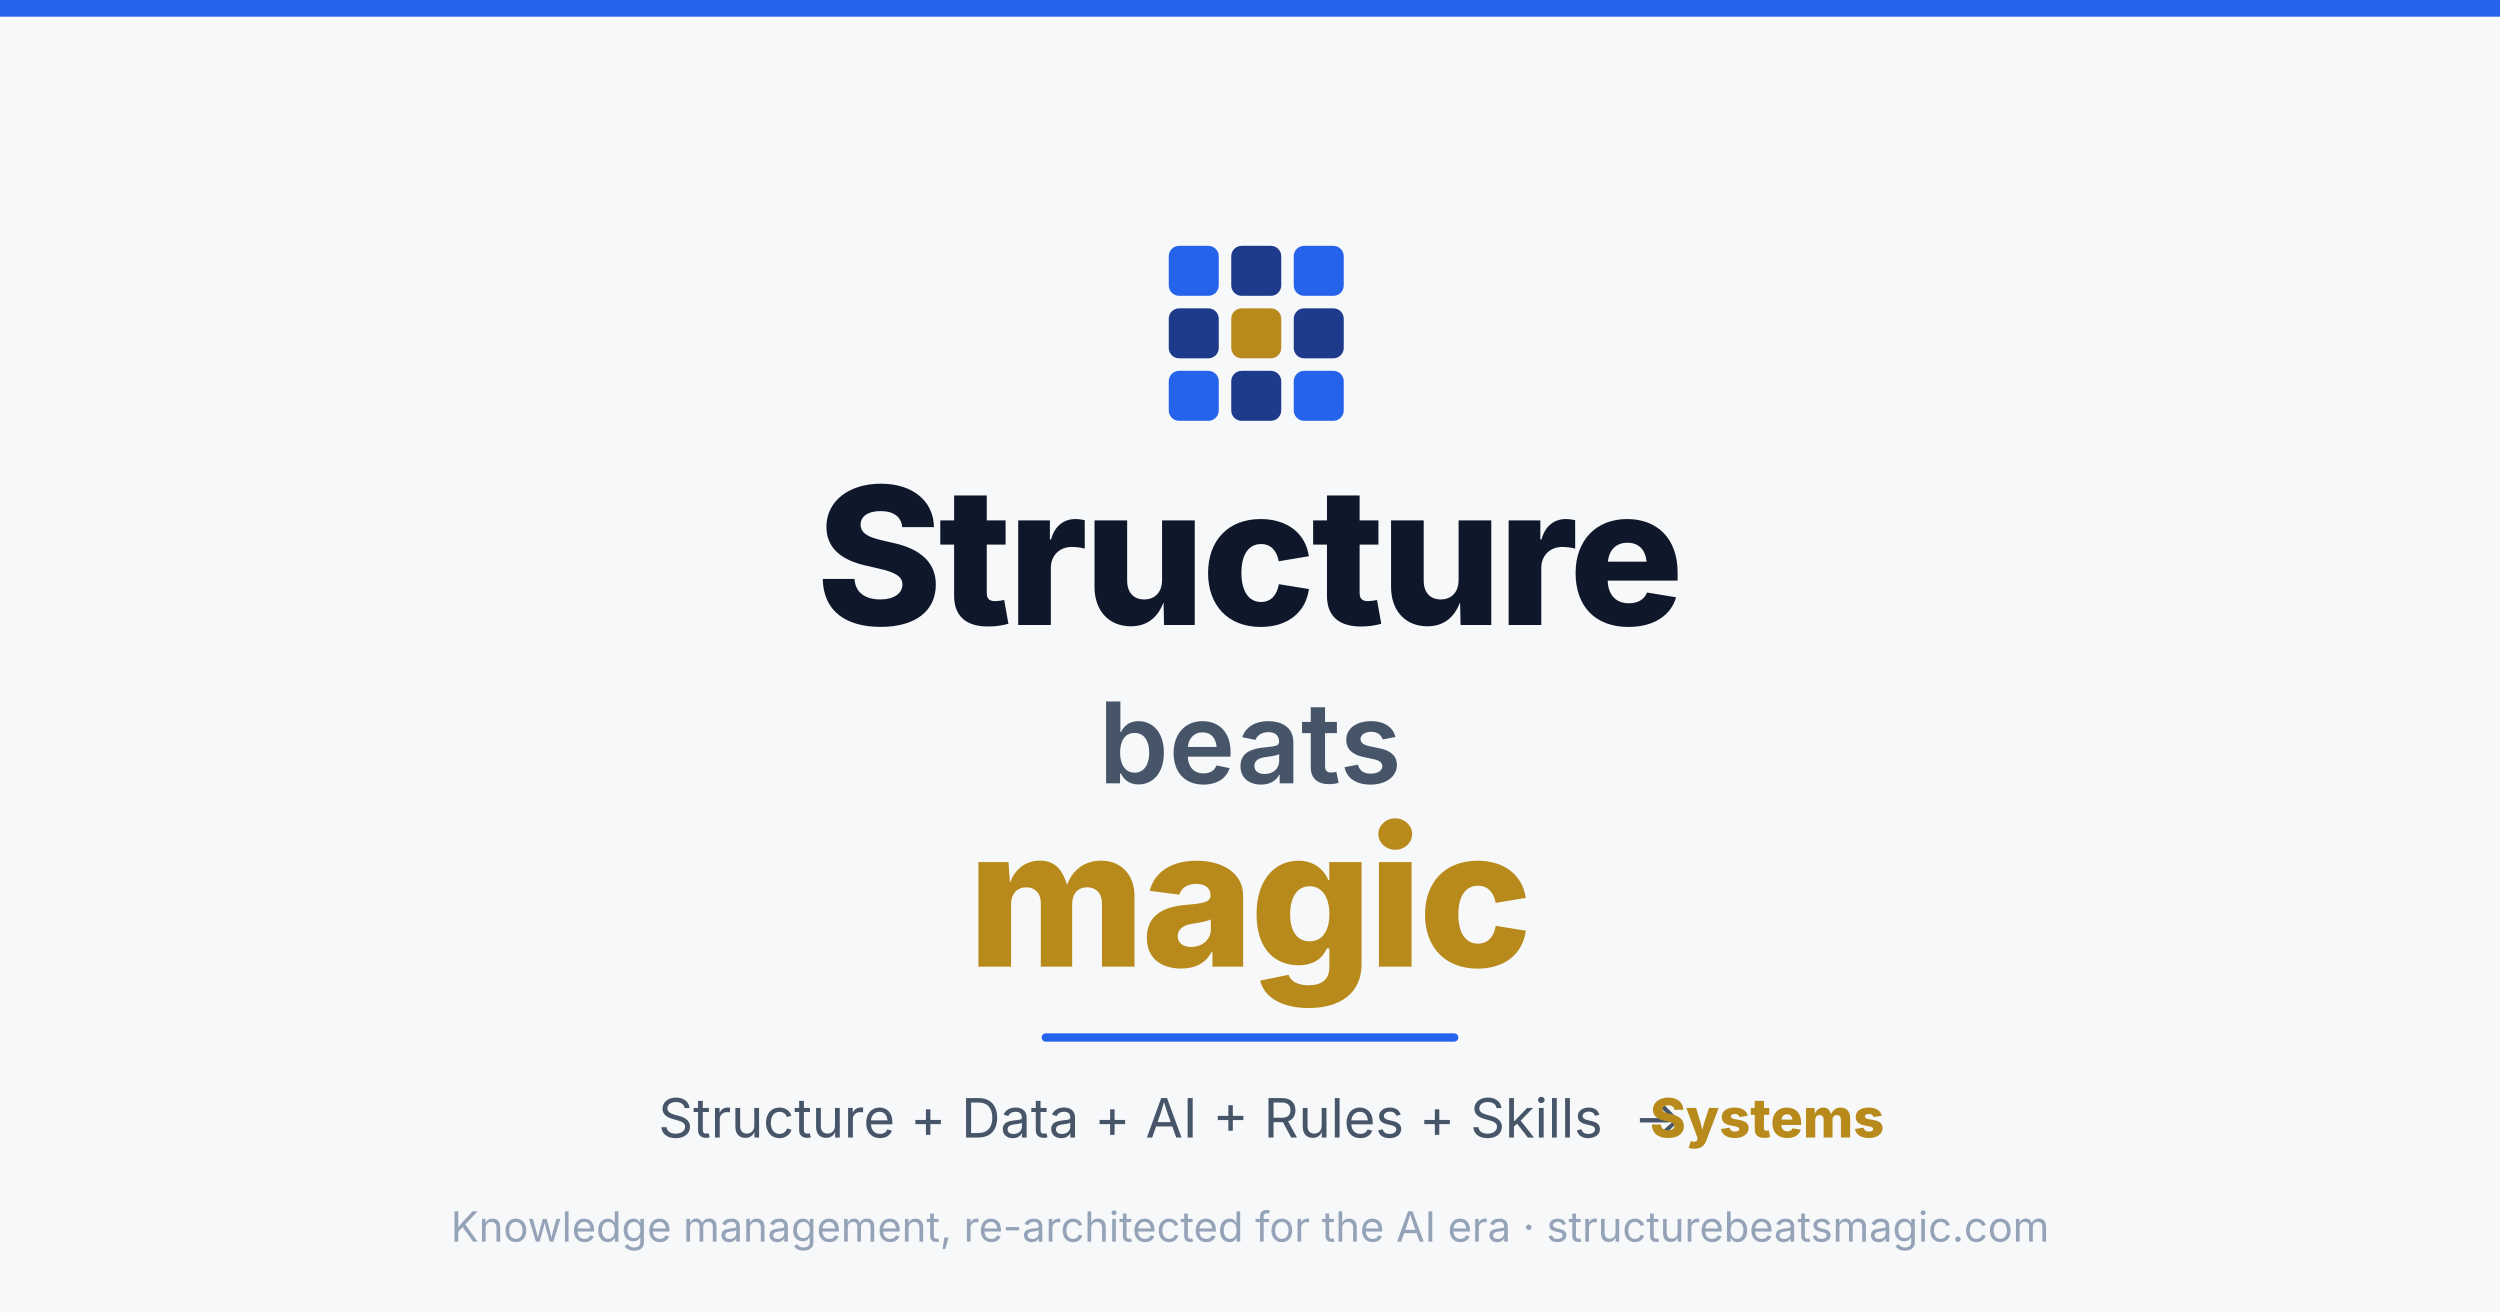
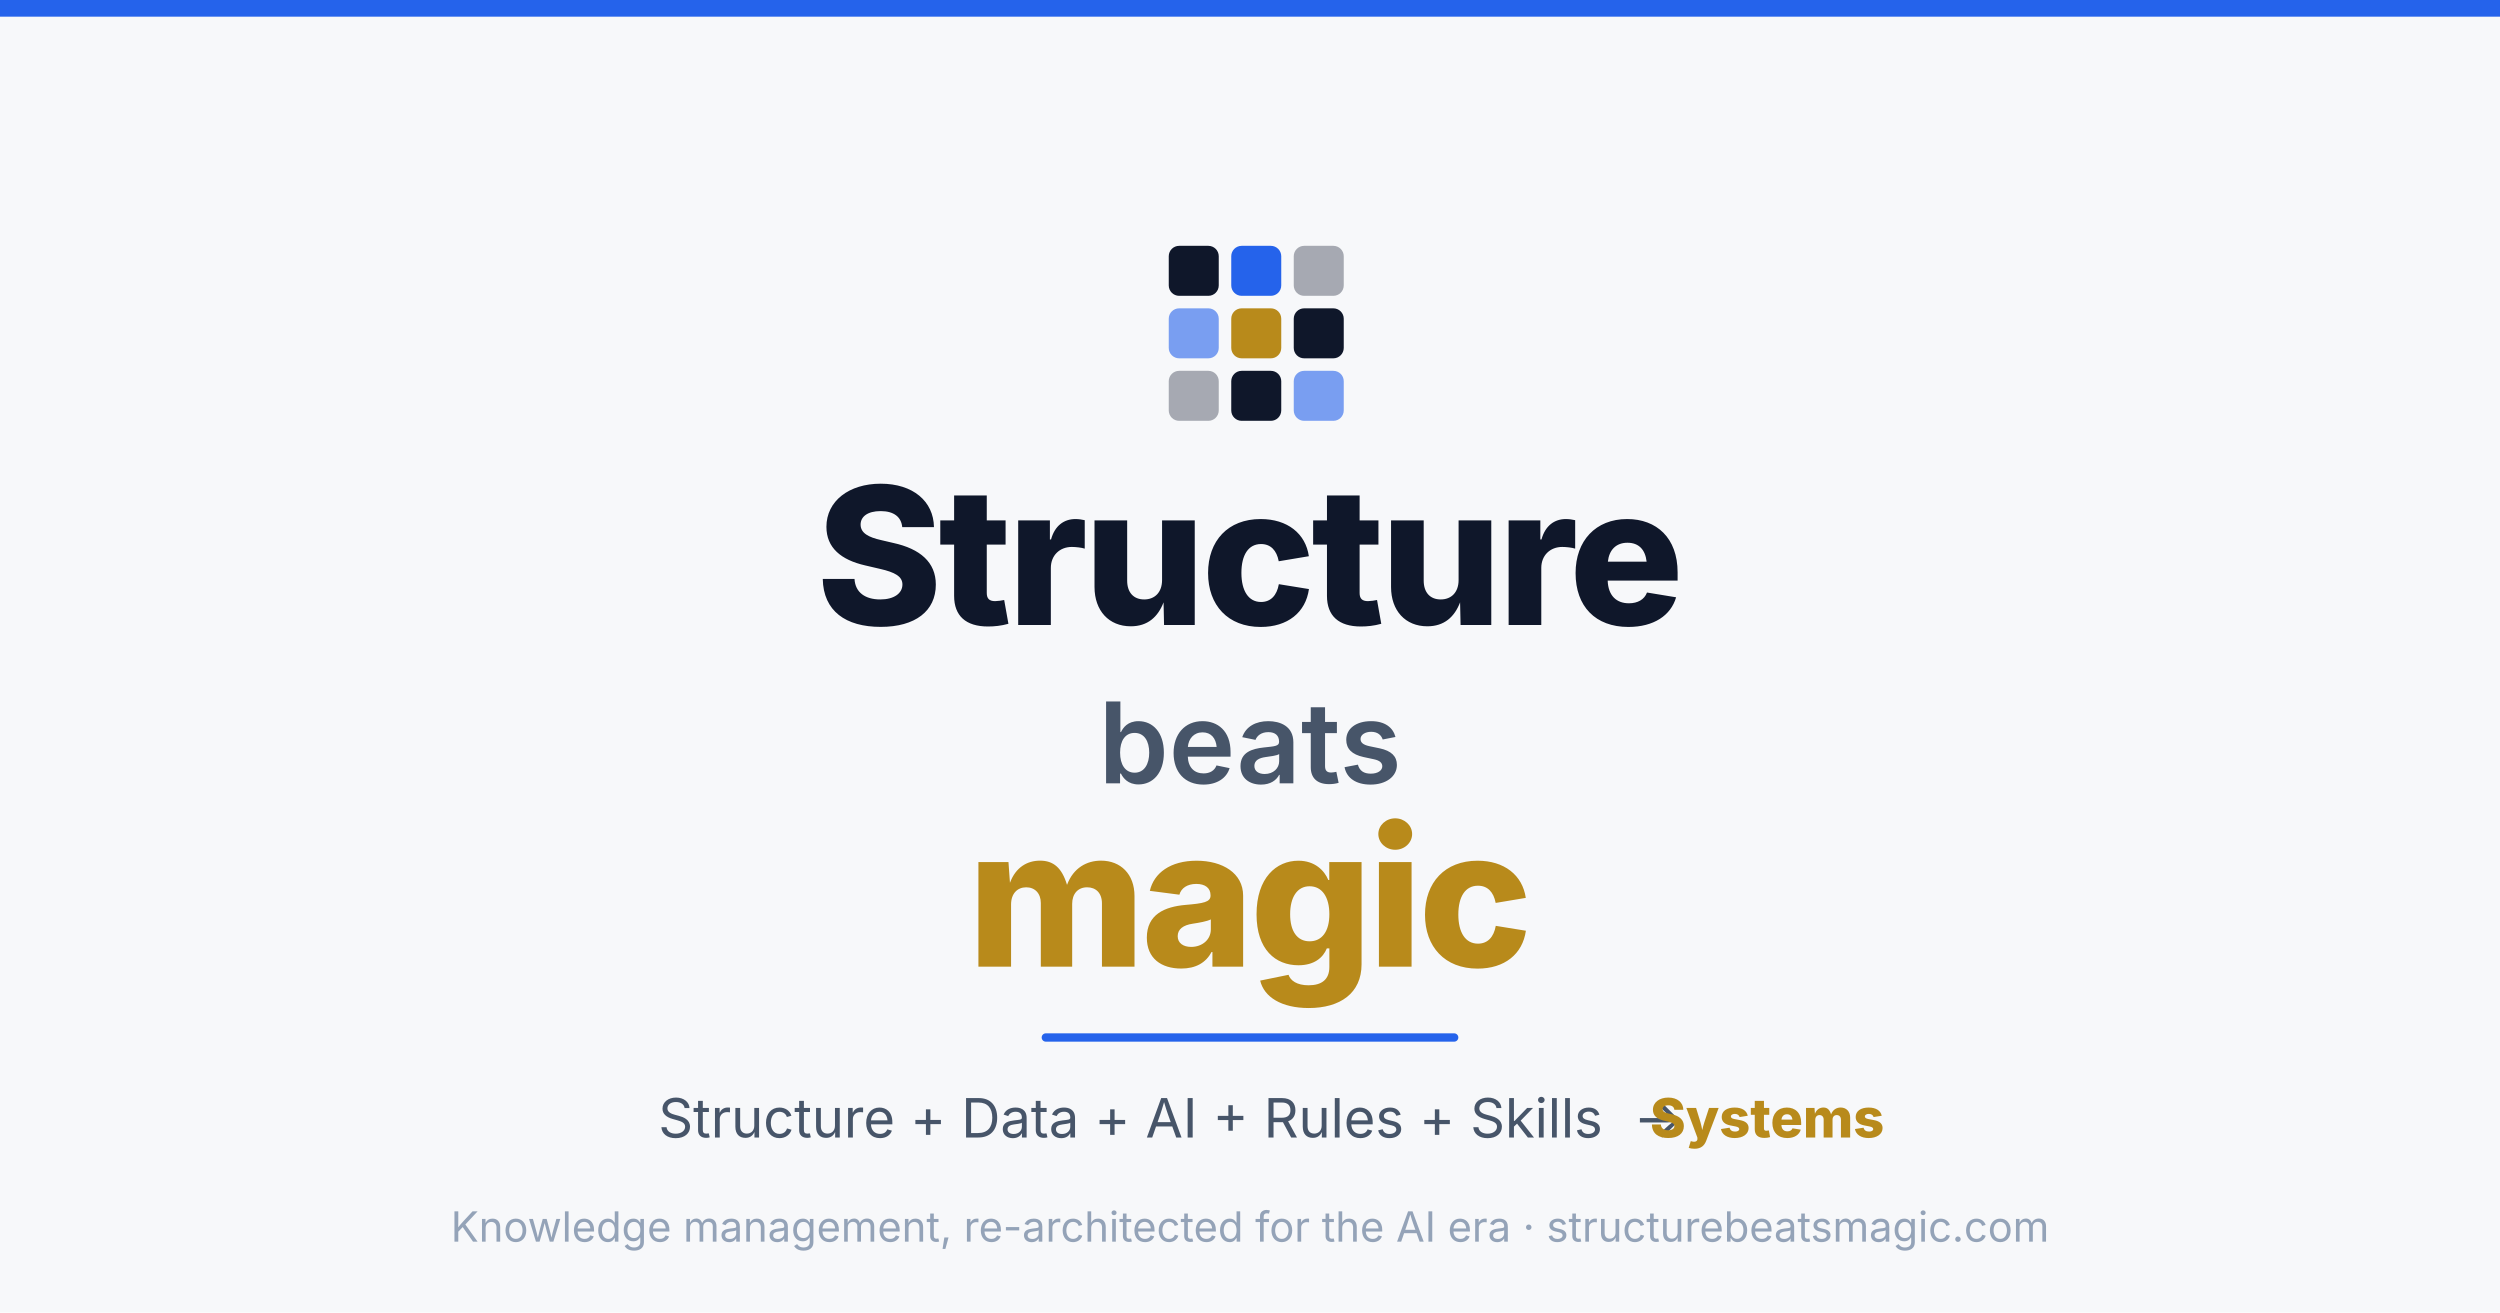
<svg xmlns="http://www.w3.org/2000/svg" width="1200" height="630" viewBox="0 0 1200 630" font-family="Inter, Segoe UI, Arial, sans-serif">
  <rect width="1200" height="630" fill="#f7f8fa" />
  <rect x="0" y="0" width="1200" height="8" fill="#2563eb" />
  <g>
-     <rect x="561" y="118" width="24" height="24" rx="5" fill="#2563eb" />
-     <rect x="591" y="118" width="24" height="24" rx="5" fill="#1e3a8a" />
-     <rect x="621" y="118" width="24" height="24" rx="5" fill="#2563eb" />
-     <rect x="561" y="148" width="24" height="24" rx="5" fill="#1e3a8a" />
+     <rect x="561" y="118" width="24" height="24" rx="5" fill="#0f172a" />
+     <rect x="591" y="118" width="24" height="24" rx="5" fill="#2563eb" />
+     <rect x="621" y="118" width="24" height="24" rx="5" fill="#0f172a" opacity="0.35" />
+     <rect x="561" y="148" width="24" height="24" rx="5" fill="#2563eb" opacity="0.6" />
    <rect x="591" y="148" width="24" height="24" rx="5" fill="#b88a1b" />
-     <rect x="621" y="148" width="24" height="24" rx="5" fill="#1e3a8a" />
-     <rect x="561" y="178" width="24" height="24" rx="5" fill="#2563eb" />
-     <rect x="591" y="178" width="24" height="24" rx="5" fill="#1e3a8a" />
-     <rect x="621" y="178" width="24" height="24" rx="5" fill="#2563eb" />
+     <rect x="621" y="148" width="24" height="24" rx="5" fill="#0f172a" />
+     <rect x="561" y="178" width="24" height="24" rx="5" fill="#0f172a" opacity="0.35" />
+     <rect x="591" y="178" width="24" height="24" rx="5" fill="#0f172a" />
+     <rect x="621" y="178" width="24" height="24" rx="5" fill="#2563eb" opacity="0.6" />
  </g>
  <text x="600" y="300" text-anchor="middle" font-size="92" font-weight="800" fill="#0f172a" letter-spacing="-2">Structure</text>
  <text x="600" y="376" text-anchor="middle" font-size="54" font-weight="600" fill="#475569">beats</text>
  <text x="600" y="464" text-anchor="middle" font-size="92" font-weight="800" fill="#b88a1b" letter-spacing="-2">magic</text>
  <rect x="500" y="496" width="200" height="4" rx="2" fill="#2563eb" />
  <text x="316" y="546" font-size="26" fill="#475569" xml:space="preserve">Structure + Data + AI + Rules + Skills  →  </text>
  <text x="792" y="546" font-size="26" font-weight="800" fill="#b88a1b">Systems</text>
  <text x="600" y="596" text-anchor="middle" font-size="20" fill="#94a3b8">Knowledge management, re-architected for the AI era · structurebeatsmagic.com</text>
</svg>
